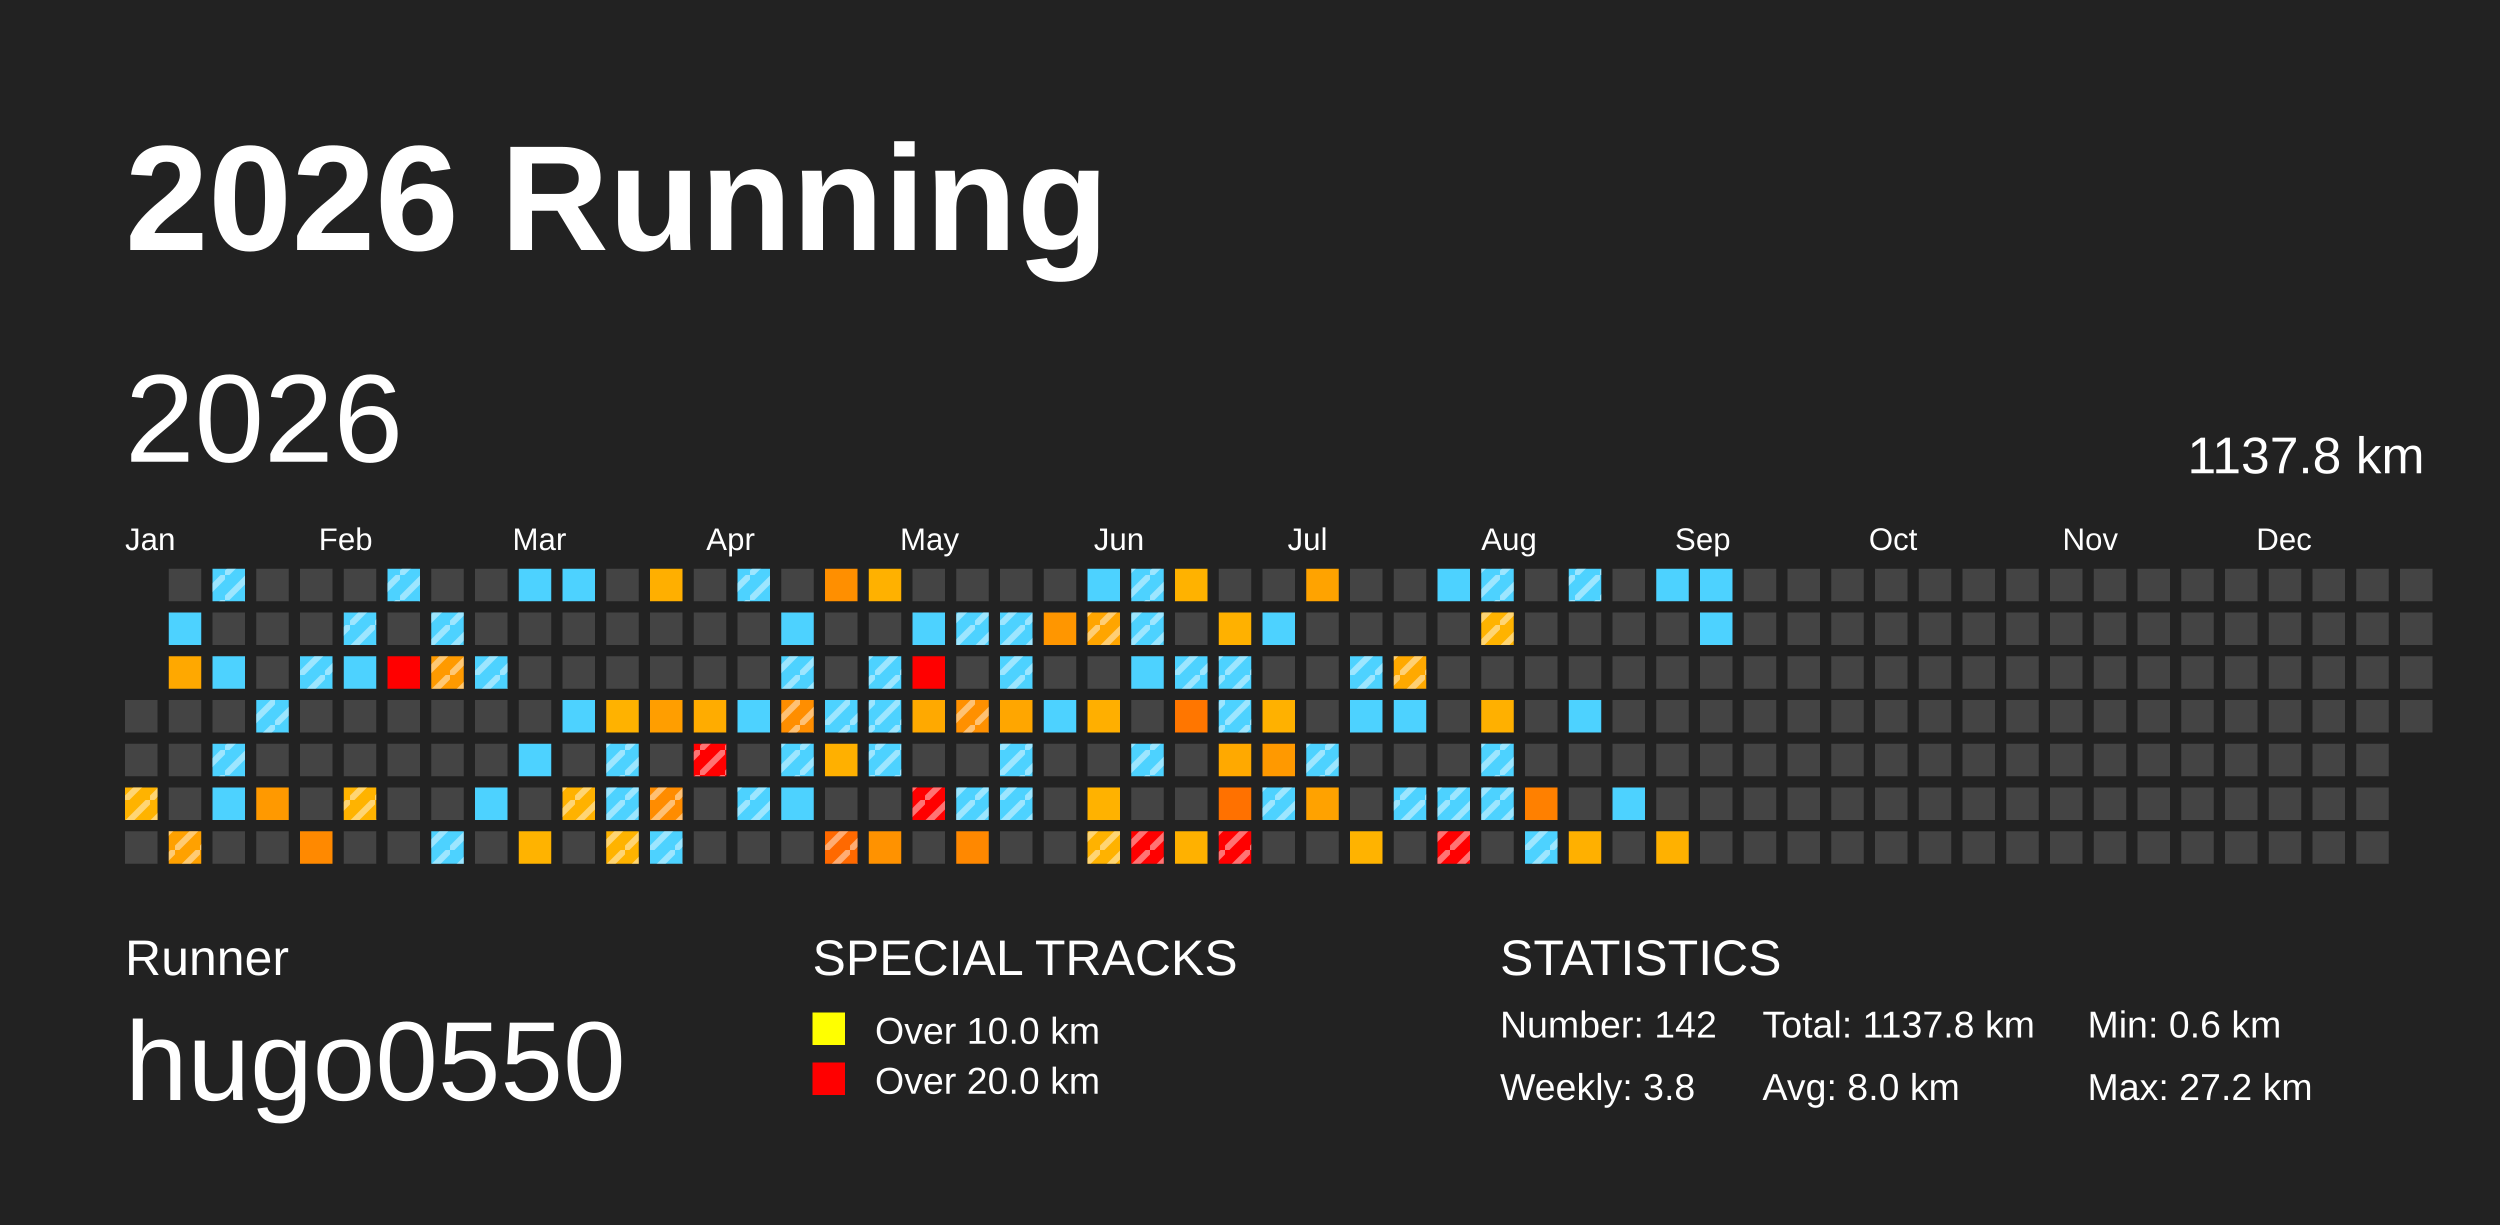
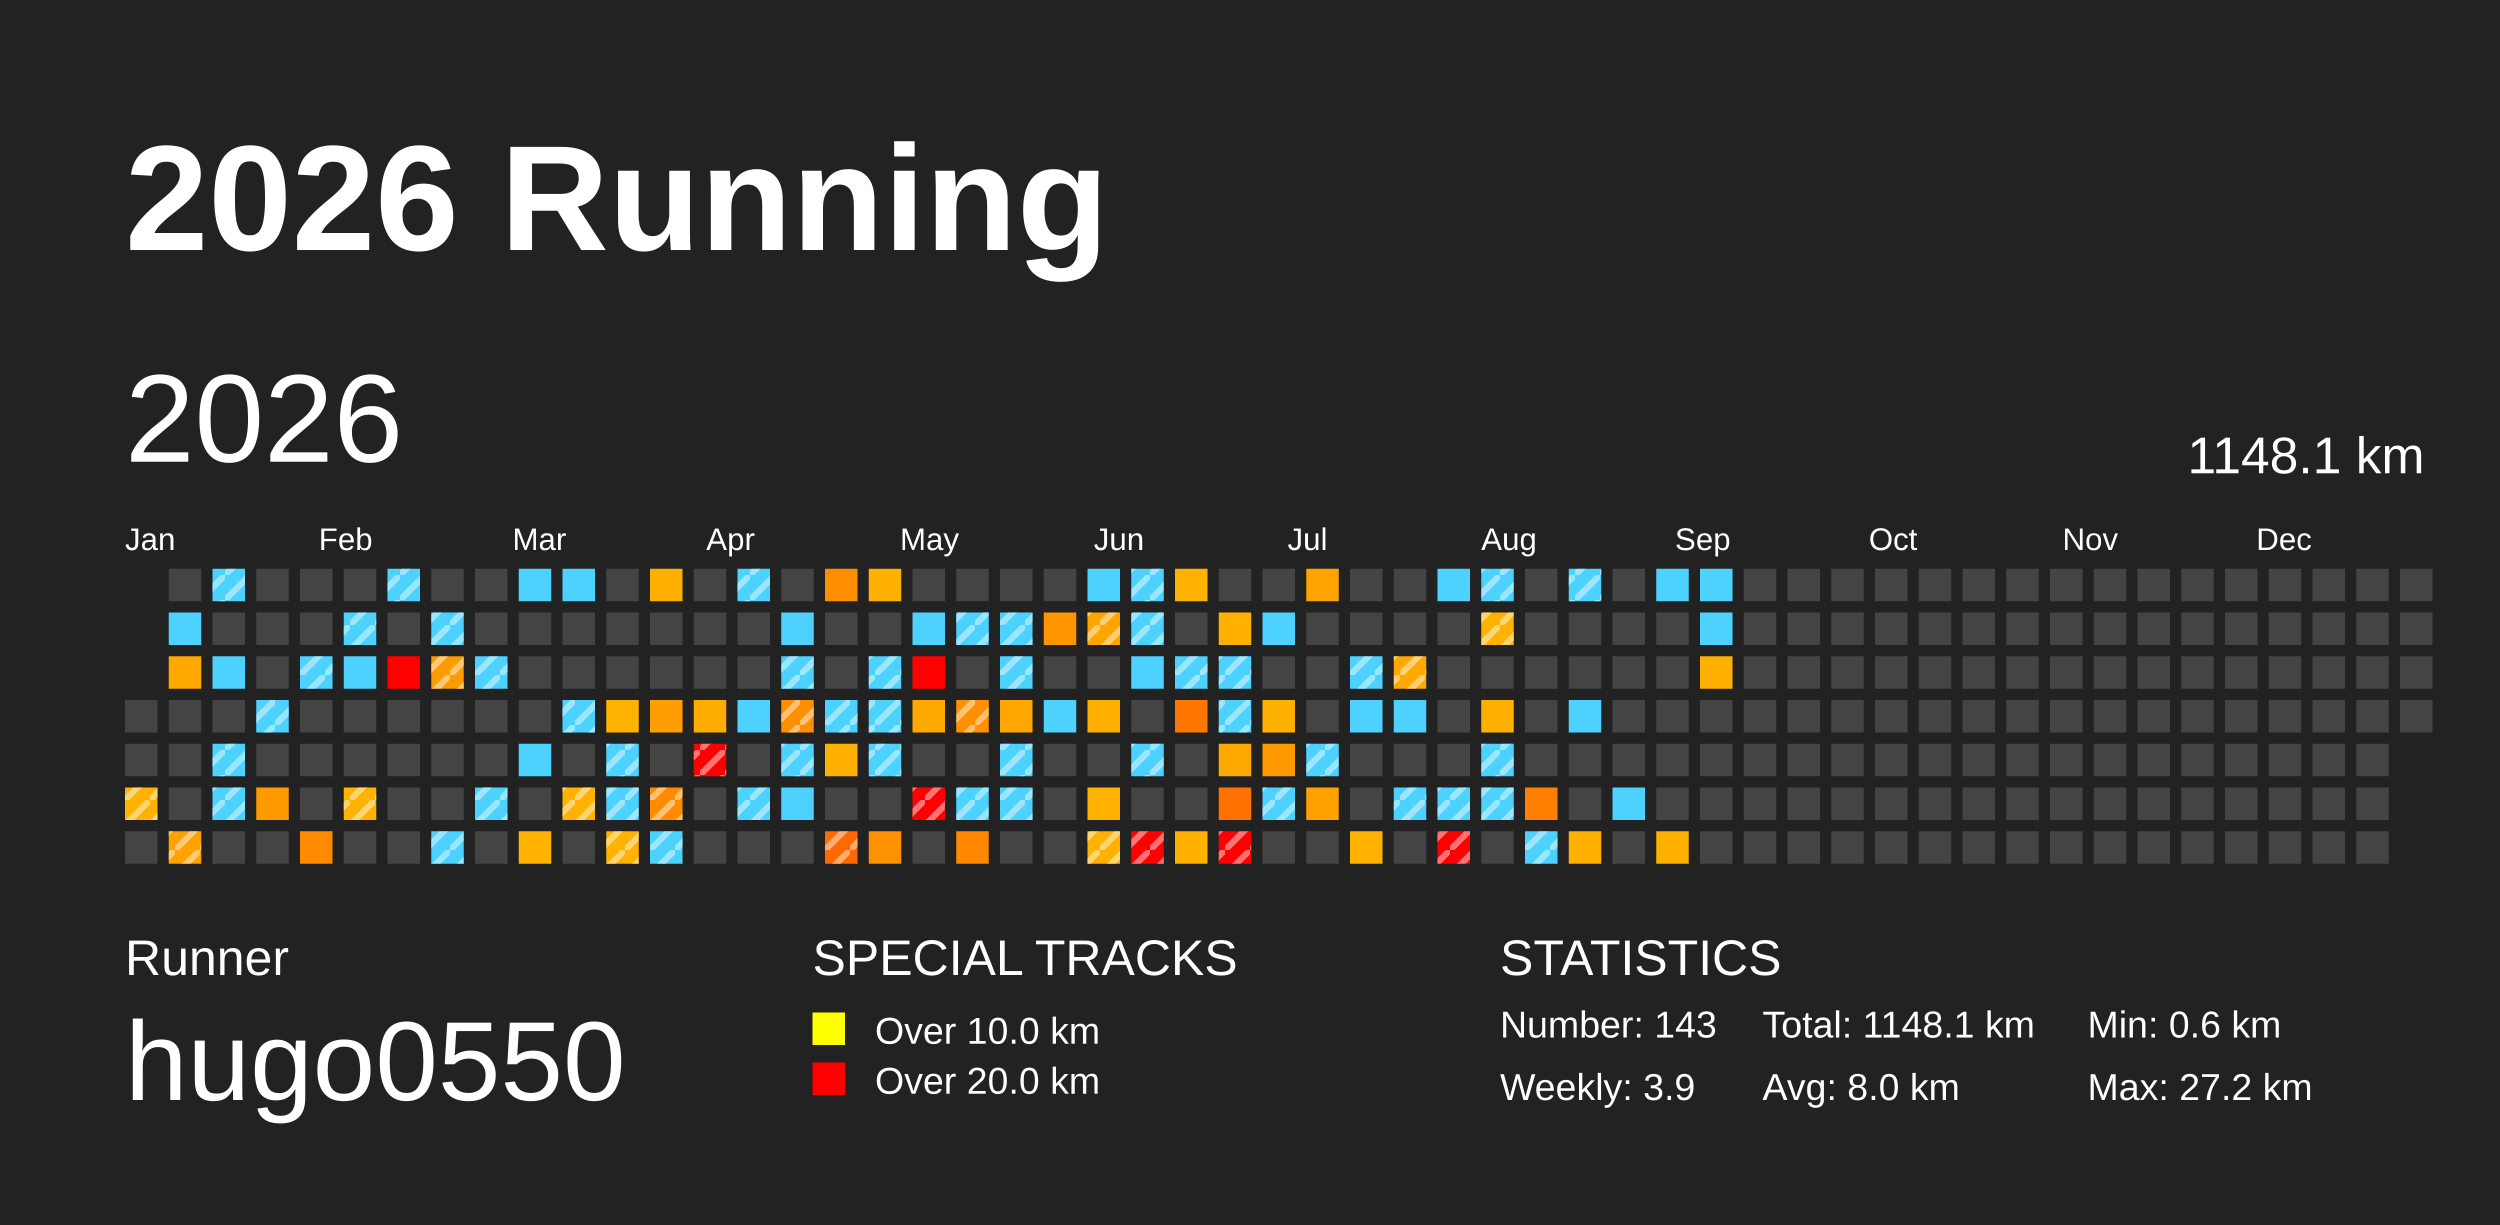
<svg xmlns="http://www.w3.org/2000/svg" baseProfile="full" height="98mm" version="1.1" viewBox="0,0,200,98" width="200mm">
  <defs>
    <pattern height="2" id="indoor-stripe" patternUnits="userSpaceOnUse" width="2">
      <line stroke="white" stroke-opacity="0.45" stroke-width="0.5" x1="0" x2="2" y1="2" y2="0" />
    </pattern>
  </defs>
  <rect fill="#222222" height="98" width="200" x="0" y="0" />
  <text fill="#FFFFFF" style="font-size:12px; font-family:Arial; font-weight:bold;" x="10" y="20">2026 Running</text>
  <text fill="#FFFFFF" style="font-size:4px; font-family:Arial" x="10" y="78">Runner</text>
  <text fill="#FFFFFF" style="font-size:9px; font-family:Arial" x="10" y="88">hugo0550</text>
  <text fill="#FFFFFF" style="font-size:4px; font-family:Arial" x="65" y="78">SPECIAL TRACKS</text>
  <rect fill="yellow" height="2.6" width="2.6" x="65" y="81" />
  <text fill="#FFFFFF" style="font-size:3px; font-family:Arial" x="70" y="83.5">Over 10.0 km</text>
  <rect fill="red" height="2.6" width="2.6" x="65" y="85" />
  <text fill="#FFFFFF" style="font-size:3px; font-family:Arial" x="70" y="87.5">Over 20.0 km</text>
  <text fill="#FFFFFF" style="font-size:4px; font-family:Arial" x="120" y="78">STATISTICS</text>
-   <text fill="#FFFFFF" style="font-size:3px; font-family:Arial" x="120" y="83">Number: 142</text>
-   <text fill="#FFFFFF" style="font-size:3px; font-family:Arial" x="120" y="88">Weekly: 3.8</text>
-   <text fill="#FFFFFF" style="font-size:3px; font-family:Arial" x="141" y="83">Total: 1137.8 km</text>
+   <text fill="#FFFFFF" style="font-size:3px; font-family:Arial" x="120" y="83">Number: 143</text>
+   <text fill="#FFFFFF" style="font-size:3px; font-family:Arial" x="120" y="88">Weekly: 3.9</text>
+   <text fill="#FFFFFF" style="font-size:3px; font-family:Arial" x="141" y="83">Total: 1148.1 km</text>
  <text fill="#FFFFFF" style="font-size:3px; font-family:Arial" x="141" y="88">Avg: 8.0 km</text>
  <text fill="#FFFFFF" style="font-size:3px; font-family:Arial" x="167" y="83">Min: 0.6 km</text>
  <text fill="#FFFFFF" style="font-size:3px; font-family:Arial" x="167" y="88">Max: 27.2 km</text>
  <text dominant-baseline="hanging" fill="#FFFFFF" style="font-size:10.0px; font-family:Arial;" x="10" y="30">2026</text>
-   <text dominant-baseline="hanging" fill="#FFFFFF" style="font-size:4.125px; font-family:Arial;" x="175" y="35">1137.8 km</text>
+   <text dominant-baseline="hanging" fill="#FFFFFF" style="font-size:4.125px; font-family:Arial;" x="175" y="35">1148.1 km</text>
  <text fill="#FFFFFF" style="font-size:2.5px; font-family:Arial" x="10.0" y="44">Jan</text>
  <text fill="#FFFFFF" style="font-size:2.5px; font-family:Arial" x="25.5" y="44">Feb</text>
  <text fill="#FFFFFF" style="font-size:2.5px; font-family:Arial" x="41.0" y="44">Mar</text>
  <text fill="#FFFFFF" style="font-size:2.5px; font-family:Arial" x="56.5" y="44">Apr</text>
  <text fill="#FFFFFF" style="font-size:2.5px; font-family:Arial" x="72.0" y="44">May</text>
  <text fill="#FFFFFF" style="font-size:2.5px; font-family:Arial" x="87.5" y="44">Jun</text>
  <text fill="#FFFFFF" style="font-size:2.5px; font-family:Arial" x="103.0" y="44">Jul</text>
  <text fill="#FFFFFF" style="font-size:2.5px; font-family:Arial" x="118.5" y="44">Aug</text>
  <text fill="#FFFFFF" style="font-size:2.5px; font-family:Arial" x="134.0" y="44">Sep</text>
  <text fill="#FFFFFF" style="font-size:2.5px; font-family:Arial" x="149.5" y="44">Oct</text>
  <text fill="#FFFFFF" style="font-size:2.5px; font-family:Arial" x="165.0" y="44">Nov</text>
  <text fill="#FFFFFF" style="font-size:2.5px; font-family:Arial" x="180.5" y="44">Dec</text>
  <rect fill="#444444" height="2.6" width="2.6" x="10.0" y="56.0" />
  <rect fill="#444444" height="2.6" width="2.6" x="10.0" y="59.5" />
  <rect fill="#ffb300" height="2.6" width="2.6" x="10.0" y="63.0" />
  <rect fill="url(#indoor-stripe)" height="2.6" style="pointer-events: none;" width="2.6" x="10.0" y="63.0" />
  <rect fill="#444444" height="2.6" width="2.6" x="10.0" y="66.5" />
  <rect fill="#444444" height="2.6" width="2.6" x="13.5" y="45.5" />
  <rect fill="#4dd2ff" height="2.6" width="2.6" x="13.5" y="49.0" />
  <rect fill="#ffa800" height="2.6" width="2.6" x="13.5" y="52.5" />
  <rect fill="#444444" height="2.6" width="2.6" x="13.5" y="56.0" />
  <rect fill="#444444" height="2.6" width="2.6" x="13.5" y="59.5" />
  <rect fill="#444444" height="2.6" width="2.6" x="13.5" y="63.0" />
  <rect fill="#ffa100" height="2.6" width="2.6" x="13.5" y="66.5" />
  <rect fill="url(#indoor-stripe)" height="2.6" style="pointer-events: none;" width="2.6" x="13.5" y="66.5" />
  <rect fill="#4dd2ff" height="2.6" width="2.6" x="17.0" y="45.5" />
  <rect fill="url(#indoor-stripe)" height="2.6" style="pointer-events: none;" width="2.6" x="17.0" y="45.5" />
  <rect fill="#444444" height="2.6" width="2.6" x="17.0" y="49.0" />
  <rect fill="#4dd2ff" height="2.6" width="2.6" x="17.0" y="52.5" />
  <rect fill="#444444" height="2.6" width="2.6" x="17.0" y="56.0" />
  <rect fill="#4dd2ff" height="2.6" width="2.6" x="17.0" y="59.5" />
  <rect fill="url(#indoor-stripe)" height="2.6" style="pointer-events: none;" width="2.6" x="17.0" y="59.5" />
  <rect fill="#4dd2ff" height="2.6" width="2.6" x="17.0" y="63.0" />
+   <rect fill="url(#indoor-stripe)" height="2.6" style="pointer-events: none;" width="2.6" x="17.0" y="63.0" />
  <rect fill="#444444" height="2.6" width="2.6" x="17.0" y="66.5" />
  <rect fill="#444444" height="2.6" width="2.6" x="20.5" y="45.5" />
  <rect fill="#444444" height="2.6" width="2.6" x="20.5" y="49.0" />
  <rect fill="#444444" height="2.6" width="2.6" x="20.5" y="52.5" />
  <rect fill="#4dd2ff" height="2.6" width="2.6" x="20.5" y="56.0" />
  <rect fill="url(#indoor-stripe)" height="2.6" style="pointer-events: none;" width="2.6" x="20.5" y="56.0" />
  <rect fill="#444444" height="2.6" width="2.6" x="20.5" y="59.5" />
  <rect fill="#ff9900" height="2.6" width="2.6" x="20.5" y="63.0" />
  <rect fill="#444444" height="2.6" width="2.6" x="20.5" y="66.5" />
  <rect fill="#444444" height="2.6" width="2.6" x="24.0" y="45.5" />
  <rect fill="#444444" height="2.6" width="2.6" x="24.0" y="49.0" />
  <rect fill="#4dd2ff" height="2.6" width="2.6" x="24.0" y="52.5" />
  <rect fill="url(#indoor-stripe)" height="2.6" style="pointer-events: none;" width="2.6" x="24.0" y="52.5" />
  <rect fill="#444444" height="2.6" width="2.6" x="24.0" y="56.0" />
  <rect fill="#444444" height="2.6" width="2.6" x="24.0" y="59.5" />
  <rect fill="#444444" height="2.6" width="2.6" x="24.0" y="63.0" />
  <rect fill="#ff8900" height="2.6" width="2.6" x="24.0" y="66.5" />
  <rect fill="#444444" height="2.6" width="2.6" x="27.5" y="45.5" />
  <rect fill="#4dd2ff" height="2.6" width="2.6" x="27.5" y="49.0" />
  <rect fill="url(#indoor-stripe)" height="2.6" style="pointer-events: none;" width="2.6" x="27.5" y="49.0" />
  <rect fill="#4dd2ff" height="2.6" width="2.6" x="27.5" y="52.5" />
  <rect fill="#444444" height="2.6" width="2.6" x="27.5" y="56.0" />
  <rect fill="#444444" height="2.6" width="2.6" x="27.5" y="59.5" />
  <rect fill="#ffb300" height="2.6" width="2.6" x="27.5" y="63.0" />
  <rect fill="url(#indoor-stripe)" height="2.6" style="pointer-events: none;" width="2.6" x="27.5" y="63.0" />
  <rect fill="#444444" height="2.6" width="2.6" x="27.5" y="66.5" />
  <rect fill="#4dd2ff" height="2.6" width="2.6" x="31.0" y="45.5" />
  <rect fill="url(#indoor-stripe)" height="2.6" style="pointer-events: none;" width="2.6" x="31.0" y="45.5" />
  <rect fill="#444444" height="2.6" width="2.6" x="31.0" y="49.0" />
  <rect fill="red" height="2.6" width="2.6" x="31.0" y="52.5" />
  <rect fill="#444444" height="2.6" width="2.6" x="31.0" y="56.0" />
  <rect fill="#444444" height="2.6" width="2.6" x="31.0" y="59.5" />
  <rect fill="#444444" height="2.6" width="2.6" x="31.0" y="63.0" />
  <rect fill="#444444" height="2.6" width="2.6" x="31.0" y="66.5" />
  <rect fill="#444444" height="2.6" width="2.6" x="34.5" y="45.5" />
  <rect fill="#4dd2ff" height="2.6" width="2.6" x="34.5" y="49.0" />
  <rect fill="url(#indoor-stripe)" height="2.6" style="pointer-events: none;" width="2.6" x="34.5" y="49.0" />
  <rect fill="#ff9a00" height="2.6" width="2.6" x="34.5" y="52.5" />
  <rect fill="url(#indoor-stripe)" height="2.6" style="pointer-events: none;" width="2.6" x="34.5" y="52.5" />
  <rect fill="#444444" height="2.6" width="2.6" x="34.5" y="56.0" />
  <rect fill="#444444" height="2.6" width="2.6" x="34.5" y="59.5" />
  <rect fill="#444444" height="2.6" width="2.6" x="34.5" y="63.0" />
  <rect fill="#4dd2ff" height="2.6" width="2.6" x="34.5" y="66.5" />
  <rect fill="url(#indoor-stripe)" height="2.6" style="pointer-events: none;" width="2.6" x="34.5" y="66.5" />
  <rect fill="#444444" height="2.6" width="2.6" x="38.0" y="45.5" />
  <rect fill="#444444" height="2.6" width="2.6" x="38.0" y="49.0" />
  <rect fill="#4dd2ff" height="2.6" width="2.6" x="38.0" y="52.5" />
  <rect fill="url(#indoor-stripe)" height="2.6" style="pointer-events: none;" width="2.6" x="38.0" y="52.5" />
  <rect fill="#444444" height="2.6" width="2.6" x="38.0" y="56.0" />
  <rect fill="#444444" height="2.6" width="2.6" x="38.0" y="59.5" />
  <rect fill="#4dd2ff" height="2.6" width="2.6" x="38.0" y="63.0" />
+   <rect fill="url(#indoor-stripe)" height="2.6" style="pointer-events: none;" width="2.6" x="38.0" y="63.0" />
  <rect fill="#444444" height="2.6" width="2.6" x="38.0" y="66.5" />
  <rect fill="#4dd2ff" height="2.6" width="2.6" x="41.5" y="45.5" />
  <rect fill="#444444" height="2.6" width="2.6" x="41.5" y="49.0" />
  <rect fill="#444444" height="2.6" width="2.6" x="41.5" y="52.5" />
  <rect fill="#444444" height="2.6" width="2.6" x="41.5" y="56.0" />
  <rect fill="#4dd2ff" height="2.6" width="2.6" x="41.5" y="59.5" />
  <rect fill="#444444" height="2.6" width="2.6" x="41.5" y="63.0" />
  <rect fill="#ffb300" height="2.6" width="2.6" x="41.5" y="66.5" />
  <rect fill="#4dd2ff" height="2.6" width="2.6" x="45.0" y="45.5" />
  <rect fill="#444444" height="2.6" width="2.6" x="45.0" y="49.0" />
  <rect fill="#444444" height="2.6" width="2.6" x="45.0" y="52.5" />
  <rect fill="#4dd2ff" height="2.6" width="2.6" x="45.0" y="56.0" />
+   <rect fill="url(#indoor-stripe)" height="2.6" style="pointer-events: none;" width="2.6" x="45.0" y="56.0" />
  <rect fill="#444444" height="2.6" width="2.6" x="45.0" y="59.5" />
  <rect fill="#ffb200" height="2.6" width="2.6" x="45.0" y="63.0" />
  <rect fill="url(#indoor-stripe)" height="2.6" style="pointer-events: none;" width="2.6" x="45.0" y="63.0" />
  <rect fill="#444444" height="2.6" width="2.6" x="45.0" y="66.5" />
  <rect fill="#444444" height="2.6" width="2.6" x="48.5" y="45.5" />
  <rect fill="#444444" height="2.6" width="2.6" x="48.5" y="49.0" />
  <rect fill="#444444" height="2.6" width="2.6" x="48.5" y="52.5" />
  <rect fill="#ffb200" height="2.6" width="2.6" x="48.5" y="56.0" />
  <rect fill="#4dd2ff" height="2.6" width="2.6" x="48.5" y="59.5" />
  <rect fill="url(#indoor-stripe)" height="2.6" style="pointer-events: none;" width="2.6" x="48.5" y="59.5" />
  <rect fill="#4dd2ff" height="2.6" width="2.6" x="48.5" y="63.0" />
  <rect fill="url(#indoor-stripe)" height="2.6" style="pointer-events: none;" width="2.6" x="48.5" y="63.0" />
  <rect fill="#ffb300" height="2.6" width="2.6" x="48.5" y="66.5" />
  <rect fill="url(#indoor-stripe)" height="2.6" style="pointer-events: none;" width="2.6" x="48.5" y="66.5" />
  <rect fill="#ffaf00" height="2.6" width="2.6" x="52.0" y="45.5" />
  <rect fill="#444444" height="2.6" width="2.6" x="52.0" y="49.0" />
  <rect fill="#444444" height="2.6" width="2.6" x="52.0" y="52.5" />
  <rect fill="#ff9e00" height="2.6" width="2.6" x="52.0" y="56.0" />
  <rect fill="#444444" height="2.6" width="2.6" x="52.0" y="59.5" />
  <rect fill="#ff8c00" height="2.6" width="2.6" x="52.0" y="63.0" />
  <rect fill="url(#indoor-stripe)" height="2.6" style="pointer-events: none;" width="2.6" x="52.0" y="63.0" />
  <rect fill="#4dd2ff" height="2.6" width="2.6" x="52.0" y="66.5" />
  <rect fill="url(#indoor-stripe)" height="2.6" style="pointer-events: none;" width="2.6" x="52.0" y="66.5" />
  <rect fill="#444444" height="2.6" width="2.6" x="55.5" y="45.5" />
  <rect fill="#444444" height="2.6" width="2.6" x="55.5" y="49.0" />
  <rect fill="#444444" height="2.6" width="2.6" x="55.5" y="52.5" />
  <rect fill="#ffac00" height="2.6" width="2.6" x="55.5" y="56.0" />
  <rect fill="red" height="2.6" width="2.6" x="55.5" y="59.5" />
  <rect fill="url(#indoor-stripe)" height="2.6" style="pointer-events: none;" width="2.6" x="55.5" y="59.5" />
  <rect fill="#444444" height="2.6" width="2.6" x="55.5" y="63.0" />
  <rect fill="#444444" height="2.6" width="2.6" x="55.5" y="66.5" />
  <rect fill="#4dd2ff" height="2.6" width="2.6" x="59.0" y="45.5" />
  <rect fill="url(#indoor-stripe)" height="2.6" style="pointer-events: none;" width="2.6" x="59.0" y="45.5" />
  <rect fill="#444444" height="2.6" width="2.6" x="59.0" y="49.0" />
  <rect fill="#444444" height="2.6" width="2.6" x="59.0" y="52.5" />
  <rect fill="#4dd2ff" height="2.6" width="2.6" x="59.0" y="56.0" />
  <rect fill="#444444" height="2.6" width="2.6" x="59.0" y="59.5" />
  <rect fill="#4dd2ff" height="2.6" width="2.6" x="59.0" y="63.0" />
  <rect fill="url(#indoor-stripe)" height="2.6" style="pointer-events: none;" width="2.6" x="59.0" y="63.0" />
  <rect fill="#444444" height="2.6" width="2.6" x="59.0" y="66.5" />
  <rect fill="#444444" height="2.6" width="2.6" x="62.5" y="45.5" />
  <rect fill="#4dd2ff" height="2.6" width="2.6" x="62.5" y="49.0" />
  <rect fill="#4dd2ff" height="2.6" width="2.6" x="62.5" y="52.5" />
  <rect fill="url(#indoor-stripe)" height="2.6" style="pointer-events: none;" width="2.6" x="62.5" y="52.5" />
  <rect fill="#ff8e00" height="2.6" width="2.6" x="62.5" y="56.0" />
  <rect fill="url(#indoor-stripe)" height="2.6" style="pointer-events: none;" width="2.6" x="62.5" y="56.0" />
  <rect fill="#4dd2ff" height="2.6" width="2.6" x="62.5" y="59.5" />
  <rect fill="url(#indoor-stripe)" height="2.6" style="pointer-events: none;" width="2.6" x="62.5" y="59.5" />
  <rect fill="#4dd2ff" height="2.6" width="2.6" x="62.5" y="63.0" />
  <rect fill="#444444" height="2.6" width="2.6" x="62.5" y="66.5" />
  <rect fill="#ff8f00" height="2.6" width="2.6" x="66.0" y="45.5" />
  <rect fill="#444444" height="2.6" width="2.6" x="66.0" y="49.0" />
  <rect fill="#444444" height="2.6" width="2.6" x="66.0" y="52.5" />
  <rect fill="#4dd2ff" height="2.6" width="2.6" x="66.0" y="56.0" />
  <rect fill="url(#indoor-stripe)" height="2.6" style="pointer-events: none;" width="2.6" x="66.0" y="56.0" />
  <rect fill="#ffb000" height="2.6" width="2.6" x="66.0" y="59.5" />
  <rect fill="#444444" height="2.6" width="2.6" x="66.0" y="63.0" />
  <rect fill="#ff6900" height="2.6" width="2.6" x="66.0" y="66.5" />
  <rect fill="url(#indoor-stripe)" height="2.6" style="pointer-events: none;" width="2.6" x="66.0" y="66.5" />
  <rect fill="#ffb100" height="2.6" width="2.6" x="69.5" y="45.5" />
  <rect fill="#444444" height="2.6" width="2.6" x="69.5" y="49.0" />
  <rect fill="#4dd2ff" height="2.6" width="2.6" x="69.5" y="52.5" />
  <rect fill="url(#indoor-stripe)" height="2.6" style="pointer-events: none;" width="2.6" x="69.5" y="52.5" />
  <rect fill="#4dd2ff" height="2.6" width="2.6" x="69.5" y="56.0" />
  <rect fill="url(#indoor-stripe)" height="2.6" style="pointer-events: none;" width="2.6" x="69.5" y="56.0" />
  <rect fill="#4dd2ff" height="2.6" width="2.6" x="69.5" y="59.5" />
  <rect fill="url(#indoor-stripe)" height="2.6" style="pointer-events: none;" width="2.6" x="69.5" y="59.5" />
  <rect fill="#444444" height="2.6" width="2.6" x="69.5" y="63.0" />
  <rect fill="#ff9200" height="2.6" width="2.6" x="69.5" y="66.5" />
  <rect fill="#444444" height="2.6" width="2.6" x="73.0" y="45.5" />
  <rect fill="#4dd2ff" height="2.6" width="2.6" x="73.0" y="49.0" />
  <rect fill="red" height="2.6" width="2.6" x="73.0" y="52.5" />
  <rect fill="#ffa900" height="2.6" width="2.6" x="73.0" y="56.0" />
  <rect fill="#444444" height="2.6" width="2.6" x="73.0" y="59.5" />
  <rect fill="red" height="2.6" width="2.6" x="73.0" y="63.0" />
  <rect fill="url(#indoor-stripe)" height="2.6" style="pointer-events: none;" width="2.6" x="73.0" y="63.0" />
  <rect fill="#444444" height="2.6" width="2.6" x="73.0" y="66.5" />
  <rect fill="#444444" height="2.6" width="2.6" x="76.5" y="45.5" />
  <rect fill="#4dd2ff" height="2.6" width="2.6" x="76.5" y="49.0" />
  <rect fill="url(#indoor-stripe)" height="2.6" style="pointer-events: none;" width="2.6" x="76.5" y="49.0" />
  <rect fill="#444444" height="2.6" width="2.6" x="76.5" y="52.5" />
  <rect fill="#ff9000" height="2.6" width="2.6" x="76.5" y="56.0" />
  <rect fill="url(#indoor-stripe)" height="2.6" style="pointer-events: none;" width="2.6" x="76.5" y="56.0" />
  <rect fill="#444444" height="2.6" width="2.6" x="76.5" y="59.5" />
  <rect fill="#4dd2ff" height="2.6" width="2.6" x="76.5" y="63.0" />
  <rect fill="url(#indoor-stripe)" height="2.6" style="pointer-events: none;" width="2.6" x="76.5" y="63.0" />
  <rect fill="#ff8800" height="2.6" width="2.6" x="76.5" y="66.5" />
  <rect fill="#444444" height="2.6" width="2.6" x="80.0" y="45.5" />
  <rect fill="#4dd2ff" height="2.6" width="2.6" x="80.0" y="49.0" />
  <rect fill="url(#indoor-stripe)" height="2.6" style="pointer-events: none;" width="2.6" x="80.0" y="49.0" />
  <rect fill="#4dd2ff" height="2.6" width="2.6" x="80.0" y="52.5" />
  <rect fill="url(#indoor-stripe)" height="2.6" style="pointer-events: none;" width="2.6" x="80.0" y="52.5" />
  <rect fill="#ffa600" height="2.6" width="2.6" x="80.0" y="56.0" />
  <rect fill="#4dd2ff" height="2.6" width="2.6" x="80.0" y="59.5" />
  <rect fill="url(#indoor-stripe)" height="2.6" style="pointer-events: none;" width="2.6" x="80.0" y="59.5" />
  <rect fill="#4dd2ff" height="2.6" width="2.6" x="80.0" y="63.0" />
  <rect fill="url(#indoor-stripe)" height="2.6" style="pointer-events: none;" width="2.6" x="80.0" y="63.0" />
  <rect fill="#444444" height="2.6" width="2.6" x="80.0" y="66.5" />
  <rect fill="#444444" height="2.6" width="2.6" x="83.5" y="45.5" />
  <rect fill="#ff9600" height="2.6" width="2.6" x="83.5" y="49.0" />
  <rect fill="#444444" height="2.6" width="2.6" x="83.5" y="52.5" />
  <rect fill="#4dd2ff" height="2.6" width="2.6" x="83.5" y="56.0" />
  <rect fill="#444444" height="2.6" width="2.6" x="83.5" y="59.5" />
  <rect fill="#444444" height="2.6" width="2.6" x="83.5" y="63.0" />
  <rect fill="#444444" height="2.6" width="2.6" x="83.5" y="66.5" />
  <rect fill="#4dd2ff" height="2.6" width="2.6" x="87.0" y="45.5" />
  <rect fill="#ffa500" height="2.6" width="2.6" x="87.0" y="49.0" />
  <rect fill="url(#indoor-stripe)" height="2.6" style="pointer-events: none;" width="2.6" x="87.0" y="49.0" />
  <rect fill="#444444" height="2.6" width="2.6" x="87.0" y="52.5" />
  <rect fill="#ffaf00" height="2.6" width="2.6" x="87.0" y="56.0" />
  <rect fill="#444444" height="2.6" width="2.6" x="87.0" y="59.5" />
  <rect fill="#ffb200" height="2.6" width="2.6" x="87.0" y="63.0" />
  <rect fill="#ffb200" height="2.6" width="2.6" x="87.0" y="66.5" />
  <rect fill="url(#indoor-stripe)" height="2.6" style="pointer-events: none;" width="2.6" x="87.0" y="66.5" />
  <rect fill="#4dd2ff" height="2.6" width="2.6" x="90.5" y="45.5" />
  <rect fill="url(#indoor-stripe)" height="2.6" style="pointer-events: none;" width="2.6" x="90.5" y="45.5" />
  <rect fill="#4dd2ff" height="2.6" width="2.6" x="90.5" y="49.0" />
  <rect fill="url(#indoor-stripe)" height="2.6" style="pointer-events: none;" width="2.6" x="90.5" y="49.0" />
  <rect fill="#4dd2ff" height="2.6" width="2.6" x="90.5" y="52.5" />
  <rect fill="#444444" height="2.6" width="2.6" x="90.5" y="56.0" />
  <rect fill="#4dd2ff" height="2.6" width="2.6" x="90.5" y="59.5" />
  <rect fill="url(#indoor-stripe)" height="2.6" style="pointer-events: none;" width="2.6" x="90.5" y="59.5" />
  <rect fill="#444444" height="2.6" width="2.6" x="90.5" y="63.0" />
  <rect fill="red" height="2.6" width="2.6" x="90.5" y="66.5" />
  <rect fill="url(#indoor-stripe)" height="2.6" style="pointer-events: none;" width="2.6" x="90.5" y="66.5" />
  <rect fill="#ffb200" height="2.6" width="2.6" x="94.0" y="45.5" />
  <rect fill="#444444" height="2.6" width="2.6" x="94.0" y="49.0" />
  <rect fill="#4dd2ff" height="2.6" width="2.6" x="94.0" y="52.5" />
  <rect fill="url(#indoor-stripe)" height="2.6" style="pointer-events: none;" width="2.6" x="94.0" y="52.5" />
  <rect fill="#ff7600" height="2.6" width="2.6" x="94.0" y="56.0" />
  <rect fill="#444444" height="2.6" width="2.6" x="94.0" y="59.5" />
  <rect fill="#444444" height="2.6" width="2.6" x="94.0" y="63.0" />
  <rect fill="#ffb100" height="2.6" width="2.6" x="94.0" y="66.5" />
  <rect fill="#444444" height="2.6" width="2.6" x="97.5" y="45.5" />
  <rect fill="#ffb100" height="2.6" width="2.6" x="97.5" y="49.0" />
  <rect fill="#4dd2ff" height="2.6" width="2.6" x="97.5" y="52.5" />
  <rect fill="url(#indoor-stripe)" height="2.6" style="pointer-events: none;" width="2.6" x="97.5" y="52.5" />
  <rect fill="#4dd2ff" height="2.6" width="2.6" x="97.5" y="56.0" />
  <rect fill="url(#indoor-stripe)" height="2.6" style="pointer-events: none;" width="2.6" x="97.5" y="56.0" />
  <rect fill="#ffa900" height="2.6" width="2.6" x="97.5" y="59.5" />
  <rect fill="#ff7100" height="2.6" width="2.6" x="97.5" y="63.0" />
  <rect fill="red" height="2.6" width="2.6" x="97.5" y="66.5" />
  <rect fill="url(#indoor-stripe)" height="2.6" style="pointer-events: none;" width="2.6" x="97.5" y="66.5" />
  <rect fill="#444444" height="2.6" width="2.6" x="101.0" y="45.5" />
  <rect fill="#4dd2ff" height="2.6" width="2.6" x="101.0" y="49.0" />
  <rect fill="#444444" height="2.6" width="2.6" x="101.0" y="52.5" />
  <rect fill="#ffb100" height="2.6" width="2.6" x="101.0" y="56.0" />
  <rect fill="#ff9900" height="2.6" width="2.6" x="101.0" y="59.5" />
  <rect fill="#4dd2ff" height="2.6" width="2.6" x="101.0" y="63.0" />
  <rect fill="url(#indoor-stripe)" height="2.6" style="pointer-events: none;" width="2.6" x="101.0" y="63.0" />
  <rect fill="#444444" height="2.6" width="2.6" x="101.0" y="66.5" />
  <rect fill="#ffa300" height="2.6" width="2.6" x="104.5" y="45.5" />
  <rect fill="#444444" height="2.6" width="2.6" x="104.5" y="49.0" />
  <rect fill="#444444" height="2.6" width="2.6" x="104.5" y="52.5" />
  <rect fill="#444444" height="2.6" width="2.6" x="104.5" y="56.0" />
  <rect fill="#4dd2ff" height="2.6" width="2.6" x="104.5" y="59.5" />
  <rect fill="url(#indoor-stripe)" height="2.6" style="pointer-events: none;" width="2.6" x="104.5" y="59.5" />
  <rect fill="#ffa200" height="2.6" width="2.6" x="104.5" y="63.0" />
  <rect fill="#444444" height="2.6" width="2.6" x="104.5" y="66.5" />
  <rect fill="#444444" height="2.6" width="2.6" x="108.0" y="45.5" />
  <rect fill="#444444" height="2.6" width="2.6" x="108.0" y="49.0" />
  <rect fill="#4dd2ff" height="2.6" width="2.6" x="108.0" y="52.5" />
  <rect fill="url(#indoor-stripe)" height="2.6" style="pointer-events: none;" width="2.6" x="108.0" y="52.5" />
  <rect fill="#4dd2ff" height="2.6" width="2.6" x="108.0" y="56.0" />
  <rect fill="#444444" height="2.6" width="2.6" x="108.0" y="59.5" />
  <rect fill="#444444" height="2.6" width="2.6" x="108.0" y="63.0" />
  <rect fill="#ffb300" height="2.6" width="2.6" x="108.0" y="66.5" />
  <rect fill="#444444" height="2.6" width="2.6" x="111.5" y="45.5" />
  <rect fill="#444444" height="2.6" width="2.6" x="111.5" y="49.0" />
  <rect fill="#ffa900" height="2.6" width="2.6" x="111.5" y="52.5" />
  <rect fill="url(#indoor-stripe)" height="2.6" style="pointer-events: none;" width="2.6" x="111.5" y="52.5" />
  <rect fill="#4dd2ff" height="2.6" width="2.6" x="111.5" y="56.0" />
  <rect fill="#444444" height="2.6" width="2.6" x="111.5" y="59.5" />
  <rect fill="#4dd2ff" height="2.6" width="2.6" x="111.5" y="63.0" />
  <rect fill="url(#indoor-stripe)" height="2.6" style="pointer-events: none;" width="2.6" x="111.5" y="63.0" />
  <rect fill="#444444" height="2.6" width="2.6" x="111.5" y="66.5" />
  <rect fill="#4dd2ff" height="2.6" width="2.6" x="115.0" y="45.5" />
  <rect fill="#444444" height="2.6" width="2.6" x="115.0" y="49.0" />
  <rect fill="#444444" height="2.6" width="2.6" x="115.0" y="52.5" />
  <rect fill="#444444" height="2.6" width="2.6" x="115.0" y="56.0" />
  <rect fill="#444444" height="2.6" width="2.6" x="115.0" y="59.5" />
  <rect fill="#4dd2ff" height="2.6" width="2.6" x="115.0" y="63.0" />
  <rect fill="url(#indoor-stripe)" height="2.6" style="pointer-events: none;" width="2.6" x="115.0" y="63.0" />
  <rect fill="red" height="2.6" width="2.6" x="115.0" y="66.5" />
  <rect fill="url(#indoor-stripe)" height="2.6" style="pointer-events: none;" width="2.6" x="115.0" y="66.5" />
  <rect fill="#4dd2ff" height="2.6" width="2.6" x="118.5" y="45.5" />
  <rect fill="url(#indoor-stripe)" height="2.6" style="pointer-events: none;" width="2.6" x="118.5" y="45.5" />
  <rect fill="#ffb300" height="2.6" width="2.6" x="118.5" y="49.0" />
  <rect fill="url(#indoor-stripe)" height="2.6" style="pointer-events: none;" width="2.6" x="118.5" y="49.0" />
  <rect fill="#444444" height="2.6" width="2.6" x="118.5" y="52.5" />
  <rect fill="#ffb000" height="2.6" width="2.6" x="118.5" y="56.0" />
  <rect fill="#4dd2ff" height="2.6" width="2.6" x="118.5" y="59.5" />
  <rect fill="url(#indoor-stripe)" height="2.6" style="pointer-events: none;" width="2.6" x="118.5" y="59.5" />
  <rect fill="#4dd2ff" height="2.6" width="2.6" x="118.5" y="63.0" />
  <rect fill="url(#indoor-stripe)" height="2.6" style="pointer-events: none;" width="2.6" x="118.5" y="63.0" />
  <rect fill="#444444" height="2.6" width="2.6" x="118.5" y="66.5" />
  <rect fill="#444444" height="2.6" width="2.6" x="122.0" y="45.5" />
  <rect fill="#444444" height="2.6" width="2.6" x="122.0" y="49.0" />
  <rect fill="#444444" height="2.6" width="2.6" x="122.0" y="52.5" />
  <rect fill="#444444" height="2.6" width="2.6" x="122.0" y="56.0" />
  <rect fill="#444444" height="2.6" width="2.6" x="122.0" y="59.5" />
  <rect fill="#ff8000" height="2.6" width="2.6" x="122.0" y="63.0" />
  <rect fill="#4dd2ff" height="2.6" width="2.6" x="122.0" y="66.5" />
  <rect fill="url(#indoor-stripe)" height="2.6" style="pointer-events: none;" width="2.6" x="122.0" y="66.5" />
  <rect fill="#4dd2ff" height="2.6" width="2.6" x="125.5" y="45.5" />
  <rect fill="url(#indoor-stripe)" height="2.6" style="pointer-events: none;" width="2.6" x="125.5" y="45.5" />
  <rect fill="#444444" height="2.6" width="2.6" x="125.5" y="49.0" />
  <rect fill="#444444" height="2.6" width="2.6" x="125.5" y="52.5" />
  <rect fill="#4dd2ff" height="2.6" width="2.6" x="125.5" y="56.0" />
  <rect fill="#444444" height="2.6" width="2.6" x="125.5" y="59.5" />
  <rect fill="#444444" height="2.6" width="2.6" x="125.5" y="63.0" />
  <rect fill="#ffb000" height="2.6" width="2.6" x="125.5" y="66.5" />
  <rect fill="#444444" height="2.6" width="2.6" x="129.0" y="45.5" />
  <rect fill="#444444" height="2.6" width="2.6" x="129.0" y="49.0" />
  <rect fill="#444444" height="2.6" width="2.6" x="129.0" y="52.5" />
  <rect fill="#444444" height="2.6" width="2.6" x="129.0" y="56.0" />
  <rect fill="#444444" height="2.6" width="2.6" x="129.0" y="59.5" />
  <rect fill="#4dd2ff" height="2.6" width="2.6" x="129.0" y="63.0" />
  <rect fill="#444444" height="2.6" width="2.6" x="129.0" y="66.5" />
  <rect fill="#4dd2ff" height="2.6" width="2.6" x="132.5" y="45.5" />
  <rect fill="#444444" height="2.6" width="2.6" x="132.5" y="49.0" />
  <rect fill="#444444" height="2.6" width="2.6" x="132.5" y="52.5" />
  <rect fill="#444444" height="2.6" width="2.6" x="132.5" y="56.0" />
  <rect fill="#444444" height="2.6" width="2.6" x="132.5" y="59.5" />
  <rect fill="#444444" height="2.6" width="2.6" x="132.5" y="63.0" />
  <rect fill="#ffb100" height="2.6" width="2.6" x="132.5" y="66.5" />
  <rect fill="#4dd2ff" height="2.6" width="2.6" x="136.0" y="45.5" />
  <rect fill="#4dd2ff" height="2.6" width="2.6" x="136.0" y="49.0" />
-   <rect fill="#444444" height="2.6" width="2.6" x="136.0" y="52.5" />
+   <rect fill="#ffb000" height="2.6" width="2.6" x="136.0" y="52.5" />
  <rect fill="#444444" height="2.6" width="2.6" x="136.0" y="56.0" />
  <rect fill="#444444" height="2.6" width="2.6" x="136.0" y="59.5" />
  <rect fill="#444444" height="2.6" width="2.6" x="136.0" y="63.0" />
  <rect fill="#444444" height="2.6" width="2.6" x="136.0" y="66.5" />
  <rect fill="#444444" height="2.6" width="2.6" x="139.5" y="45.5" />
  <rect fill="#444444" height="2.6" width="2.6" x="139.5" y="49.0" />
  <rect fill="#444444" height="2.6" width="2.6" x="139.5" y="52.5" />
  <rect fill="#444444" height="2.6" width="2.6" x="139.5" y="56.0" />
  <rect fill="#444444" height="2.6" width="2.6" x="139.5" y="59.5" />
  <rect fill="#444444" height="2.6" width="2.6" x="139.5" y="63.0" />
  <rect fill="#444444" height="2.6" width="2.6" x="139.5" y="66.5" />
  <rect fill="#444444" height="2.6" width="2.6" x="143.0" y="45.5" />
  <rect fill="#444444" height="2.6" width="2.6" x="143.0" y="49.0" />
  <rect fill="#444444" height="2.6" width="2.6" x="143.0" y="52.5" />
  <rect fill="#444444" height="2.6" width="2.6" x="143.0" y="56.0" />
  <rect fill="#444444" height="2.6" width="2.6" x="143.0" y="59.5" />
  <rect fill="#444444" height="2.6" width="2.6" x="143.0" y="63.0" />
  <rect fill="#444444" height="2.6" width="2.6" x="143.0" y="66.5" />
  <rect fill="#444444" height="2.6" width="2.6" x="146.5" y="45.5" />
  <rect fill="#444444" height="2.6" width="2.6" x="146.5" y="49.0" />
  <rect fill="#444444" height="2.6" width="2.6" x="146.5" y="52.5" />
  <rect fill="#444444" height="2.6" width="2.6" x="146.5" y="56.0" />
  <rect fill="#444444" height="2.6" width="2.6" x="146.5" y="59.5" />
  <rect fill="#444444" height="2.6" width="2.6" x="146.5" y="63.0" />
  <rect fill="#444444" height="2.6" width="2.6" x="146.5" y="66.5" />
  <rect fill="#444444" height="2.6" width="2.6" x="150.0" y="45.5" />
  <rect fill="#444444" height="2.6" width="2.6" x="150.0" y="49.0" />
  <rect fill="#444444" height="2.6" width="2.6" x="150.0" y="52.5" />
  <rect fill="#444444" height="2.6" width="2.6" x="150.0" y="56.0" />
  <rect fill="#444444" height="2.6" width="2.6" x="150.0" y="59.5" />
  <rect fill="#444444" height="2.6" width="2.6" x="150.0" y="63.0" />
  <rect fill="#444444" height="2.6" width="2.6" x="150.0" y="66.5" />
  <rect fill="#444444" height="2.6" width="2.6" x="153.5" y="45.5" />
  <rect fill="#444444" height="2.6" width="2.6" x="153.5" y="49.0" />
  <rect fill="#444444" height="2.6" width="2.6" x="153.5" y="52.5" />
  <rect fill="#444444" height="2.6" width="2.6" x="153.5" y="56.0" />
  <rect fill="#444444" height="2.6" width="2.6" x="153.5" y="59.5" />
  <rect fill="#444444" height="2.6" width="2.6" x="153.5" y="63.0" />
  <rect fill="#444444" height="2.6" width="2.6" x="153.5" y="66.5" />
  <rect fill="#444444" height="2.6" width="2.6" x="157.0" y="45.5" />
  <rect fill="#444444" height="2.6" width="2.6" x="157.0" y="49.0" />
  <rect fill="#444444" height="2.6" width="2.6" x="157.0" y="52.5" />
  <rect fill="#444444" height="2.6" width="2.6" x="157.0" y="56.0" />
  <rect fill="#444444" height="2.6" width="2.6" x="157.0" y="59.5" />
  <rect fill="#444444" height="2.6" width="2.6" x="157.0" y="63.0" />
  <rect fill="#444444" height="2.6" width="2.6" x="157.0" y="66.5" />
  <rect fill="#444444" height="2.6" width="2.6" x="160.5" y="45.5" />
  <rect fill="#444444" height="2.6" width="2.6" x="160.5" y="49.0" />
  <rect fill="#444444" height="2.6" width="2.6" x="160.5" y="52.5" />
  <rect fill="#444444" height="2.6" width="2.6" x="160.5" y="56.0" />
  <rect fill="#444444" height="2.6" width="2.6" x="160.5" y="59.5" />
  <rect fill="#444444" height="2.6" width="2.6" x="160.5" y="63.0" />
  <rect fill="#444444" height="2.6" width="2.6" x="160.5" y="66.5" />
  <rect fill="#444444" height="2.6" width="2.6" x="164.0" y="45.5" />
  <rect fill="#444444" height="2.6" width="2.6" x="164.0" y="49.0" />
  <rect fill="#444444" height="2.6" width="2.6" x="164.0" y="52.5" />
  <rect fill="#444444" height="2.6" width="2.6" x="164.0" y="56.0" />
  <rect fill="#444444" height="2.6" width="2.6" x="164.0" y="59.5" />
  <rect fill="#444444" height="2.6" width="2.6" x="164.0" y="63.0" />
  <rect fill="#444444" height="2.6" width="2.6" x="164.0" y="66.5" />
  <rect fill="#444444" height="2.6" width="2.6" x="167.5" y="45.5" />
  <rect fill="#444444" height="2.6" width="2.6" x="167.5" y="49.0" />
  <rect fill="#444444" height="2.6" width="2.6" x="167.5" y="52.5" />
  <rect fill="#444444" height="2.6" width="2.6" x="167.5" y="56.0" />
  <rect fill="#444444" height="2.6" width="2.6" x="167.5" y="59.5" />
  <rect fill="#444444" height="2.6" width="2.6" x="167.5" y="63.0" />
  <rect fill="#444444" height="2.6" width="2.6" x="167.5" y="66.5" />
  <rect fill="#444444" height="2.6" width="2.6" x="171.0" y="45.5" />
  <rect fill="#444444" height="2.6" width="2.6" x="171.0" y="49.0" />
  <rect fill="#444444" height="2.6" width="2.6" x="171.0" y="52.5" />
  <rect fill="#444444" height="2.6" width="2.6" x="171.0" y="56.0" />
  <rect fill="#444444" height="2.6" width="2.6" x="171.0" y="59.5" />
  <rect fill="#444444" height="2.6" width="2.6" x="171.0" y="63.0" />
  <rect fill="#444444" height="2.6" width="2.6" x="171.0" y="66.5" />
  <rect fill="#444444" height="2.6" width="2.6" x="174.5" y="45.5" />
  <rect fill="#444444" height="2.6" width="2.6" x="174.5" y="49.0" />
  <rect fill="#444444" height="2.6" width="2.6" x="174.5" y="52.5" />
  <rect fill="#444444" height="2.6" width="2.6" x="174.5" y="56.0" />
  <rect fill="#444444" height="2.6" width="2.6" x="174.5" y="59.5" />
  <rect fill="#444444" height="2.6" width="2.6" x="174.5" y="63.0" />
  <rect fill="#444444" height="2.6" width="2.6" x="174.5" y="66.5" />
  <rect fill="#444444" height="2.6" width="2.6" x="178.0" y="45.5" />
  <rect fill="#444444" height="2.6" width="2.6" x="178.0" y="49.0" />
  <rect fill="#444444" height="2.6" width="2.6" x="178.0" y="52.5" />
  <rect fill="#444444" height="2.6" width="2.6" x="178.0" y="56.0" />
  <rect fill="#444444" height="2.6" width="2.6" x="178.0" y="59.5" />
  <rect fill="#444444" height="2.6" width="2.6" x="178.0" y="63.0" />
  <rect fill="#444444" height="2.6" width="2.6" x="178.0" y="66.5" />
  <rect fill="#444444" height="2.6" width="2.6" x="181.5" y="45.5" />
  <rect fill="#444444" height="2.6" width="2.6" x="181.5" y="49.0" />
  <rect fill="#444444" height="2.6" width="2.6" x="181.5" y="52.5" />
  <rect fill="#444444" height="2.6" width="2.6" x="181.5" y="56.0" />
  <rect fill="#444444" height="2.6" width="2.6" x="181.5" y="59.5" />
  <rect fill="#444444" height="2.6" width="2.6" x="181.5" y="63.0" />
  <rect fill="#444444" height="2.6" width="2.6" x="181.5" y="66.5" />
  <rect fill="#444444" height="2.6" width="2.6" x="185.0" y="45.5" />
  <rect fill="#444444" height="2.6" width="2.6" x="185.0" y="49.0" />
  <rect fill="#444444" height="2.6" width="2.6" x="185.0" y="52.5" />
  <rect fill="#444444" height="2.6" width="2.6" x="185.0" y="56.0" />
  <rect fill="#444444" height="2.6" width="2.6" x="185.0" y="59.5" />
  <rect fill="#444444" height="2.6" width="2.6" x="185.0" y="63.0" />
  <rect fill="#444444" height="2.6" width="2.6" x="185.0" y="66.5" />
  <rect fill="#444444" height="2.6" width="2.6" x="188.5" y="45.5" />
  <rect fill="#444444" height="2.6" width="2.6" x="188.5" y="49.0" />
  <rect fill="#444444" height="2.6" width="2.6" x="188.5" y="52.5" />
  <rect fill="#444444" height="2.6" width="2.6" x="188.5" y="56.0" />
  <rect fill="#444444" height="2.6" width="2.6" x="188.5" y="59.5" />
  <rect fill="#444444" height="2.6" width="2.6" x="188.5" y="63.0" />
  <rect fill="#444444" height="2.6" width="2.6" x="188.5" y="66.5" />
  <rect fill="#444444" height="2.6" width="2.6" x="192.0" y="45.5" />
  <rect fill="#444444" height="2.6" width="2.6" x="192.0" y="49.0" />
  <rect fill="#444444" height="2.6" width="2.6" x="192.0" y="52.5" />
  <rect fill="#444444" height="2.6" width="2.6" x="192.0" y="56.0" />
</svg>
